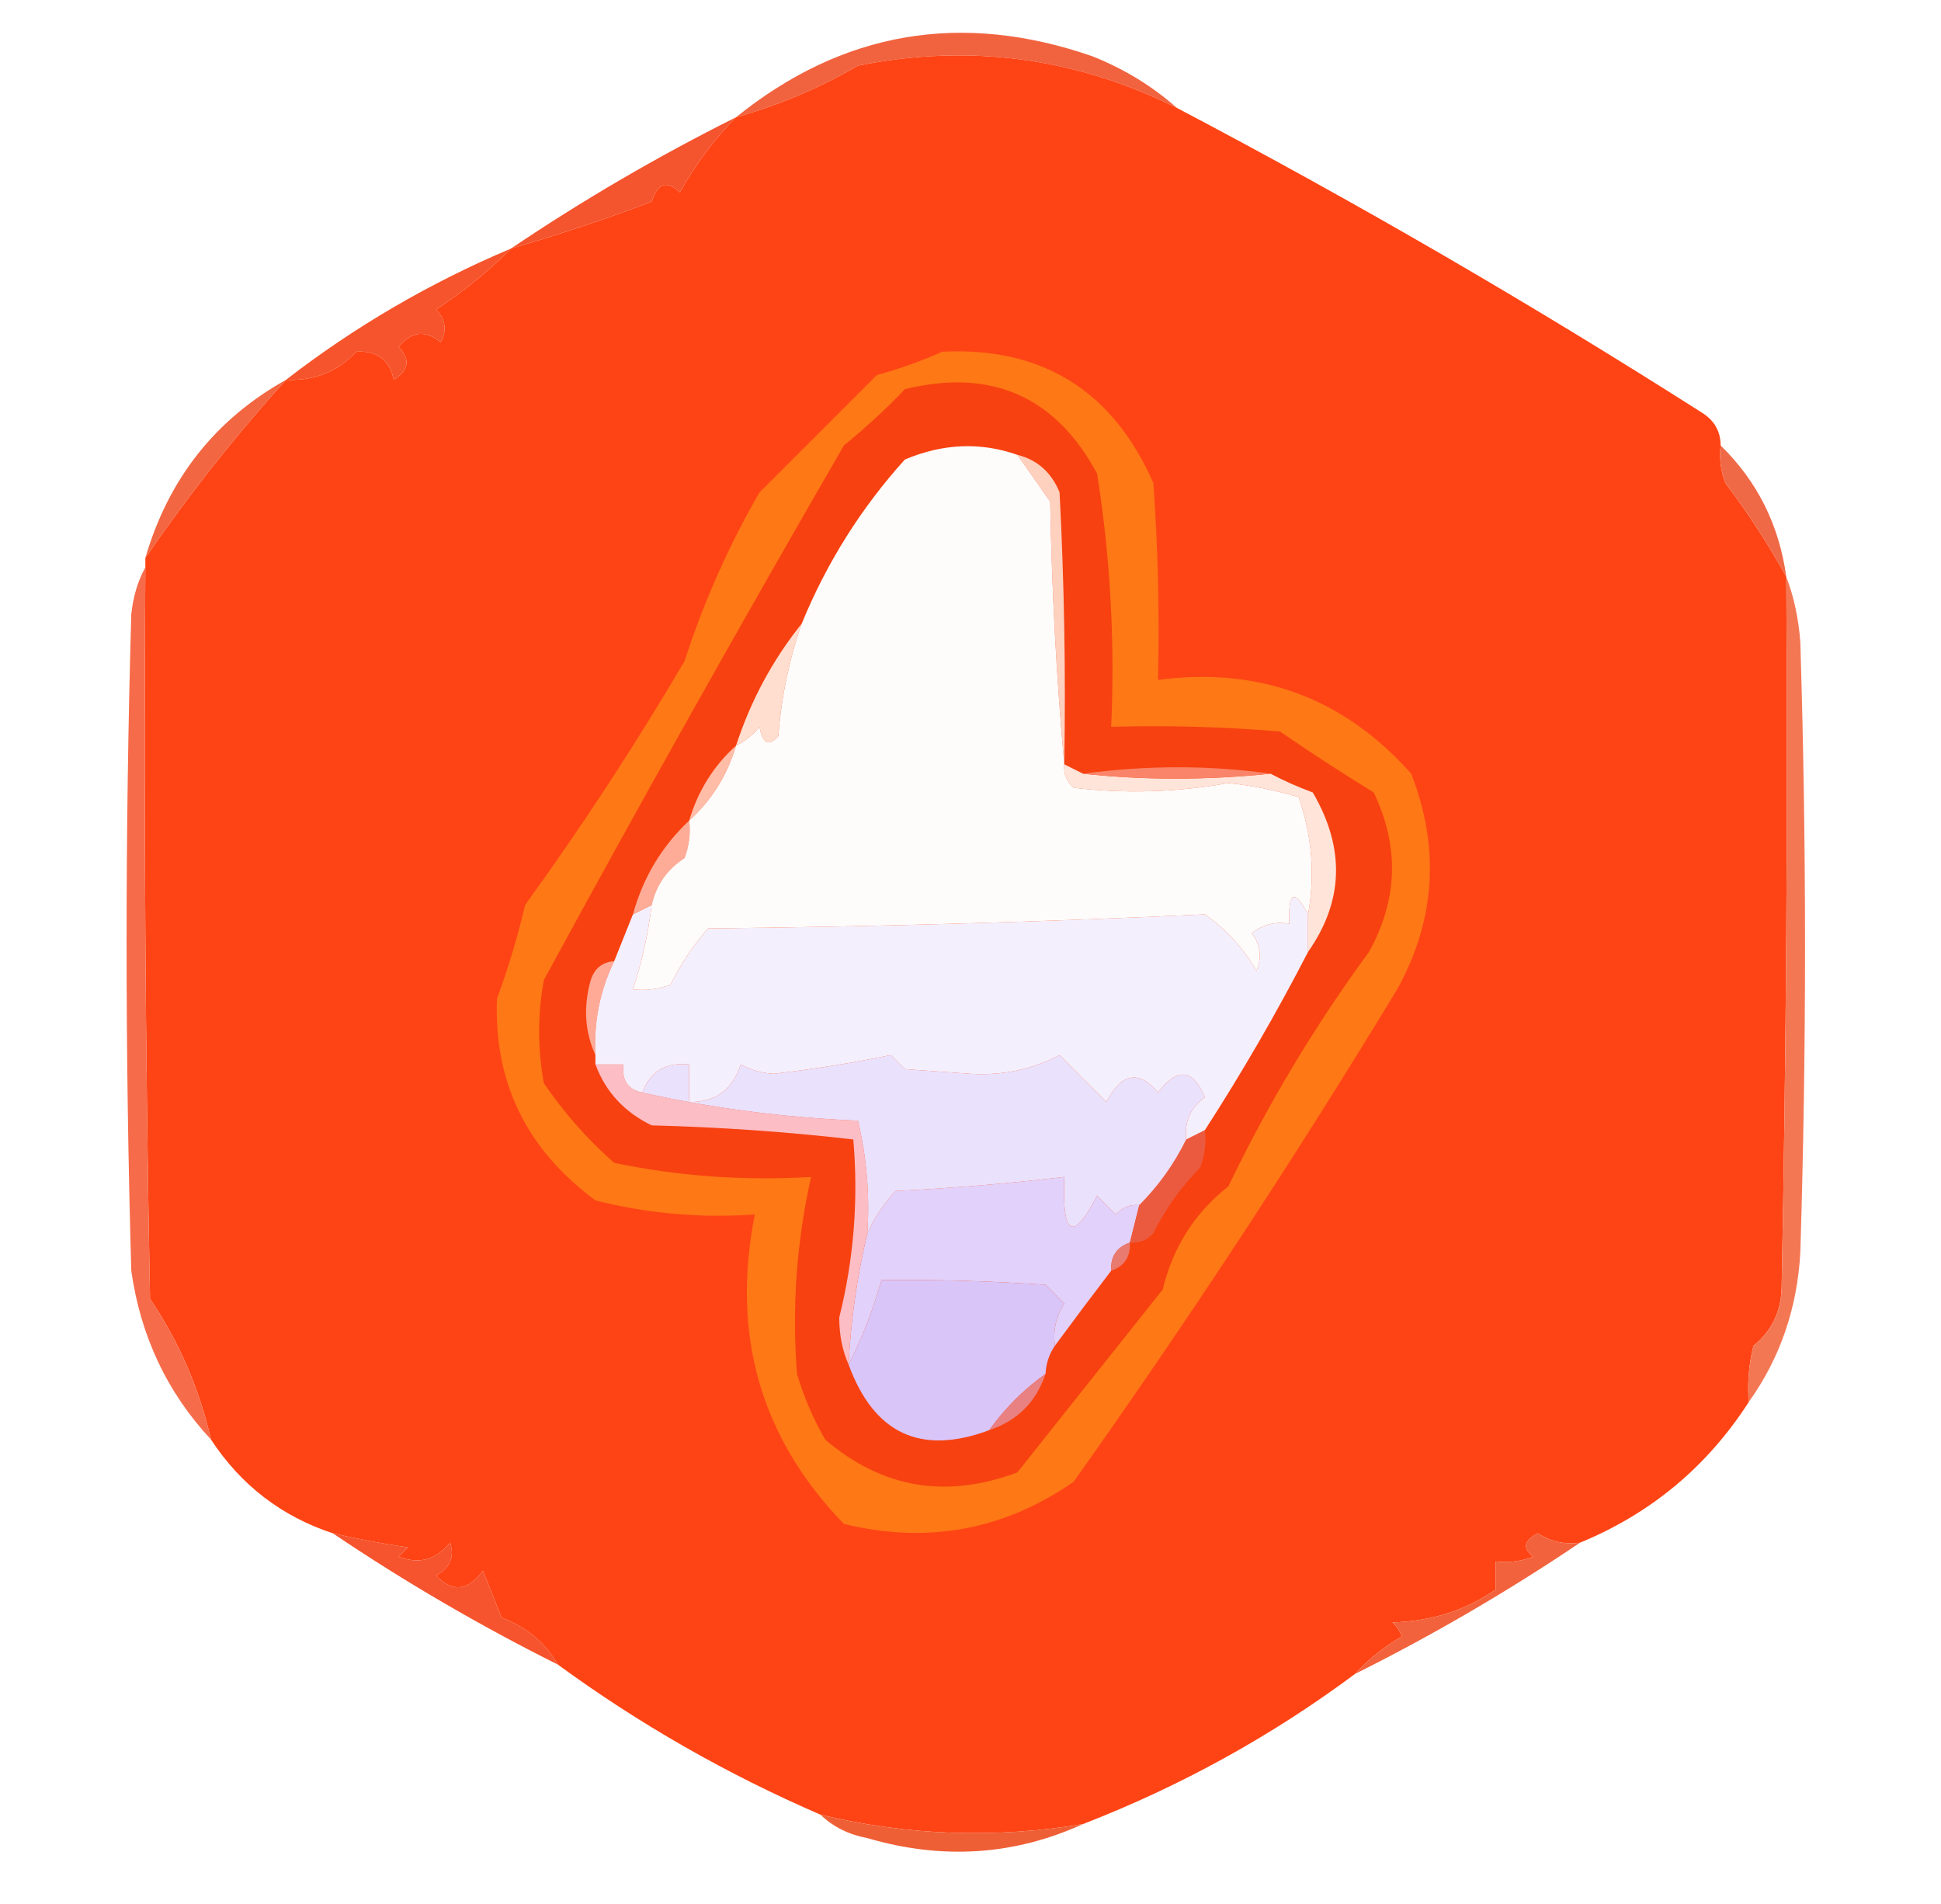
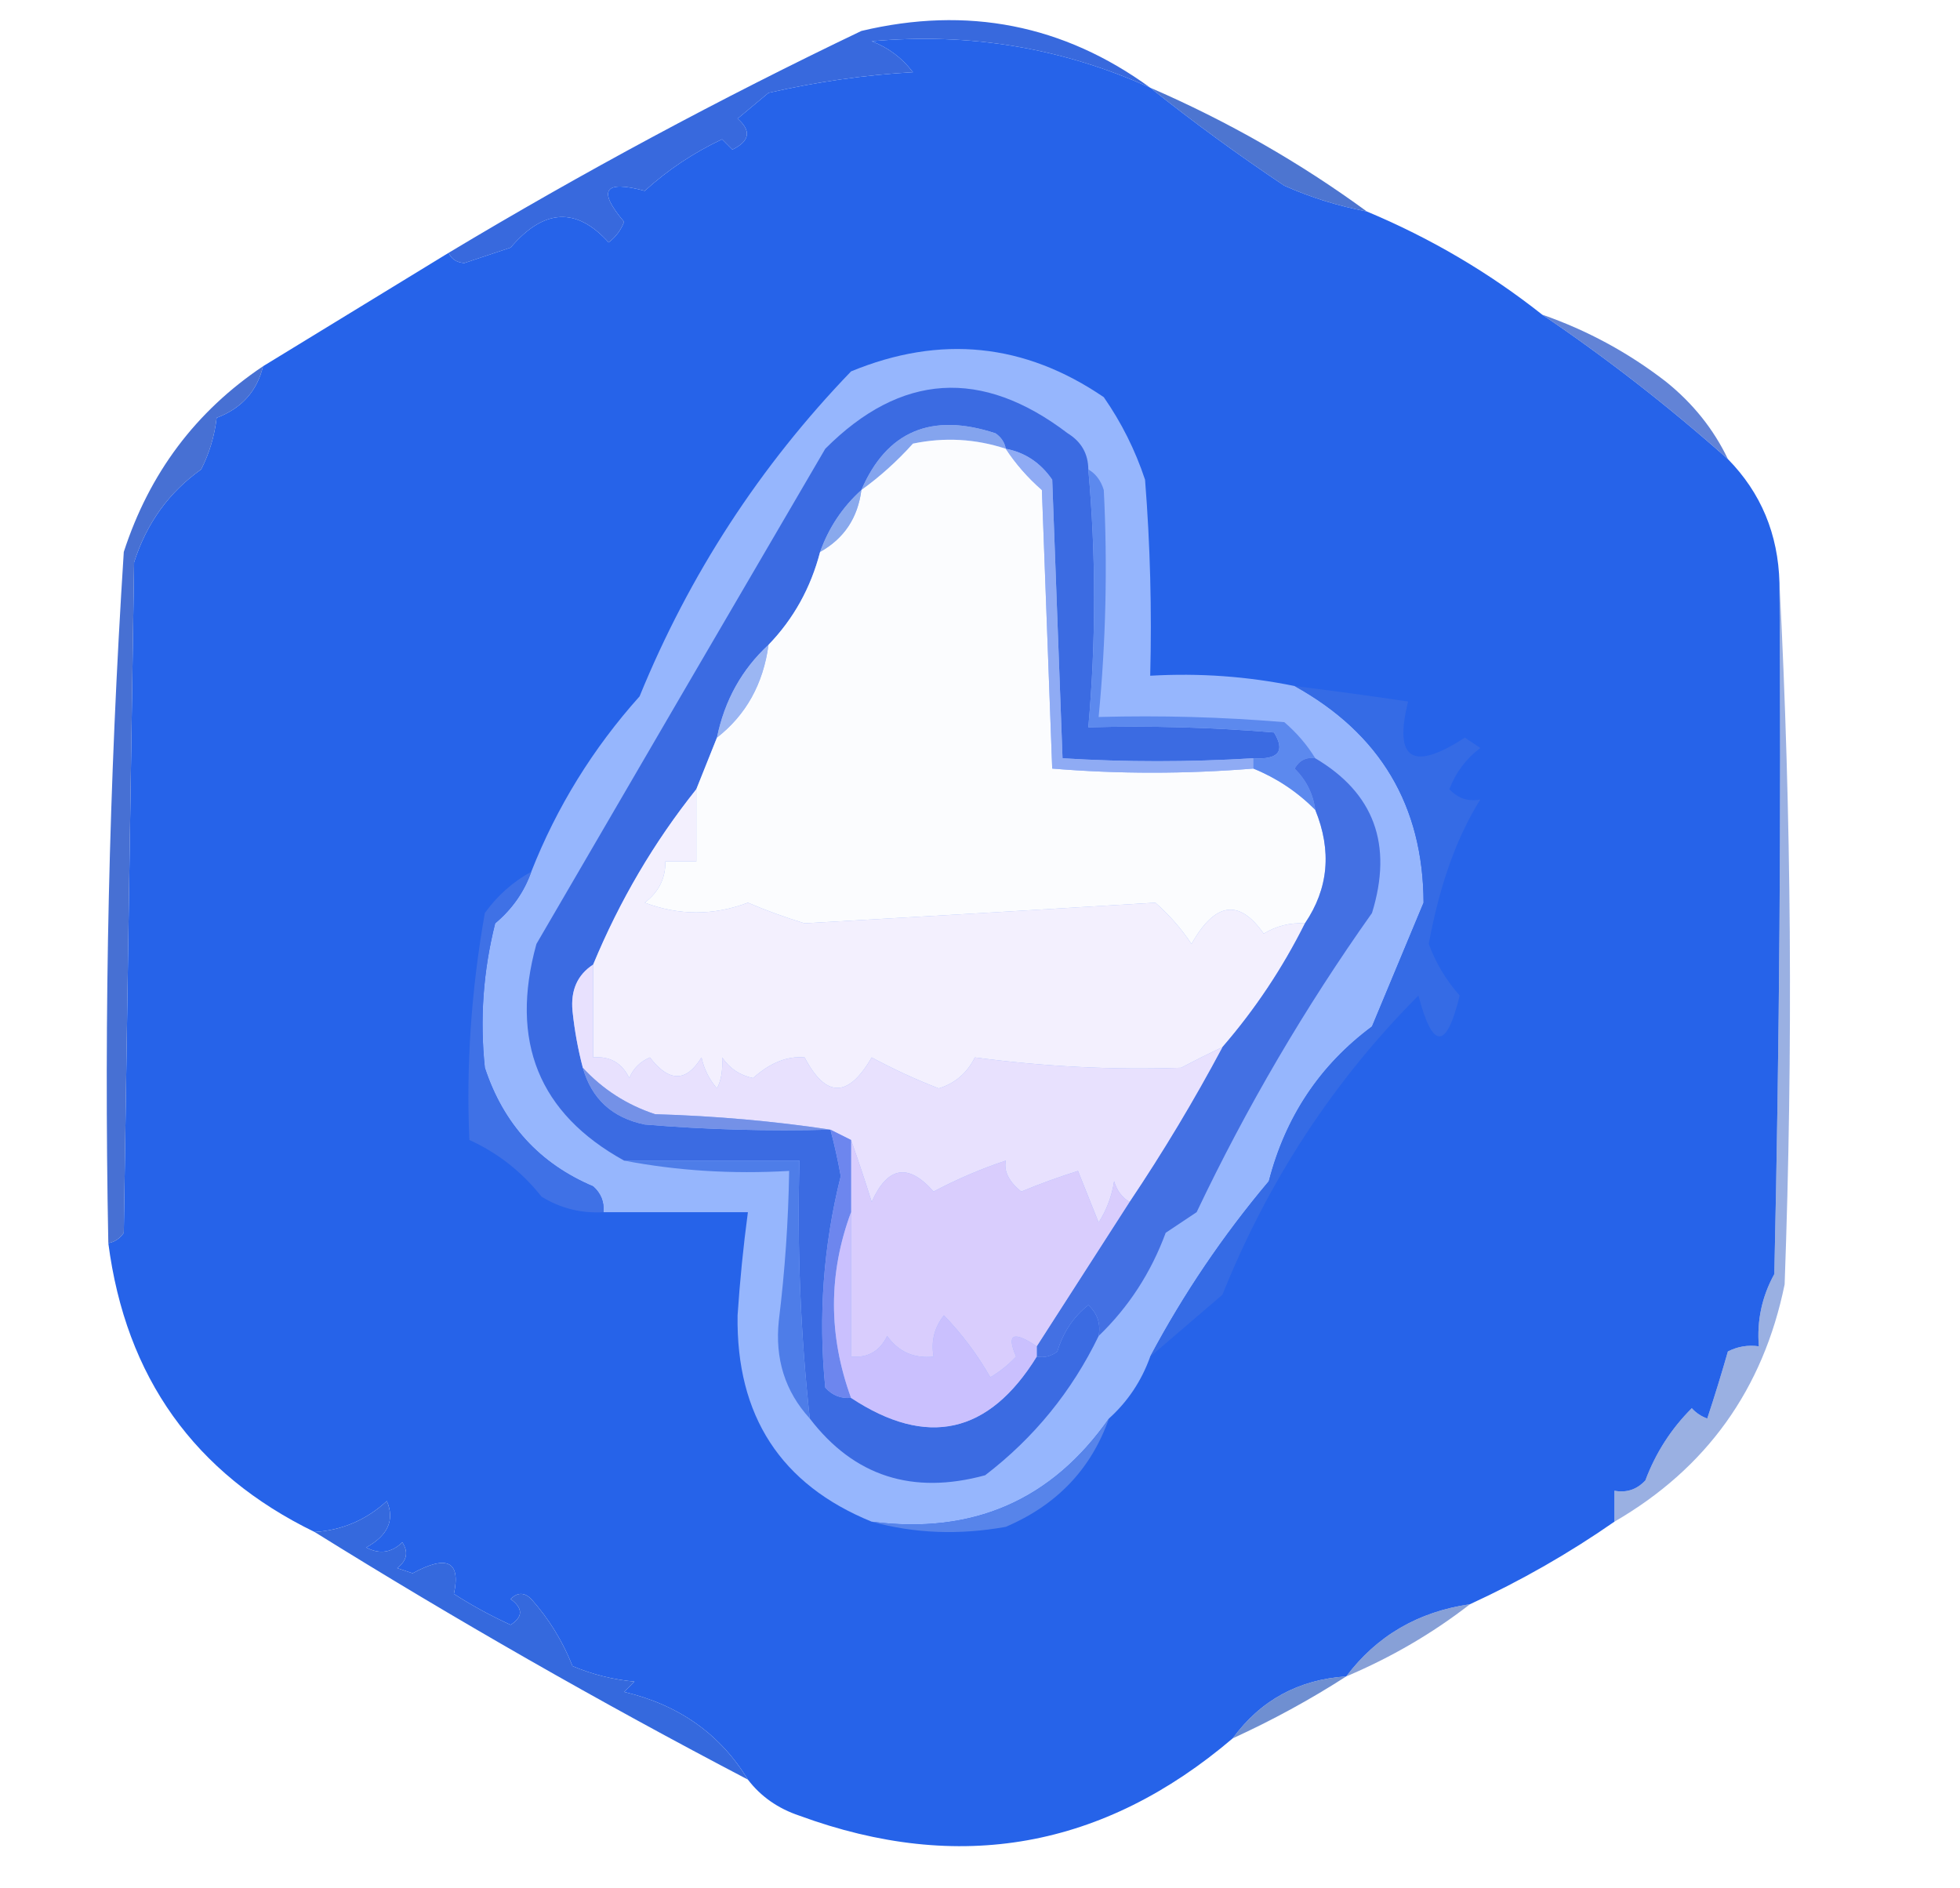
- <svg xmlns="http://www.w3.org/2000/svg" version="1.1" width="207px" height="203px" style="shape-rendering:geometricPrecision; text-rendering:geometricPrecision; image-rendering:optimizeQuality; fill-rule:evenodd; clip-rule:evenodd">
+ <svg xmlns="http://www.w3.org/2000/svg" version="1.1" width="190px" height="183px" style="shape-rendering:geometricPrecision; text-rendering:geometricPrecision; image-rendering:optimizeQuality; fill-rule:evenodd; clip-rule:evenodd">
  <g>
-     <path style="opacity:1" fill="#f1633f" d="M 125.5,11.5 C 114.677,6.127 103.344,4.627 91.5,7C 87.376,9.397 83.043,11.231 78.5,12.5C 89.875,3.329 102.542,1.162 116.5,6C 119.898,7.357 122.898,9.19 125.5,11.5 Z" />
+     <path style="opacity:1" fill="#3869dd" d="M 111.5,8.5 C 102.981,4.64 93.981,3.14 84.5,4C 86.116,4.615 87.45,5.615 88.5,7C 83.874,7.259 79.207,7.925 74.5,9C 73.5,9.833 72.5,10.667 71.5,11.5C 72.855,12.675 72.688,13.675 71,14.5C 70.667,14.167 70.333,13.833 70,13.5C 67.244,14.794 64.744,16.46 62.5,18.5C 58.562,17.433 57.896,18.433 60.5,21.5C 60.192,22.308 59.692,22.975 59,23.5C 55.883,20.052 52.716,20.219 49.5,24C 48,24.5 46.5,25 45,25.5C 44.235,25.43 43.735,25.097 43.5,24.5C 56.459,16.725 69.792,9.558 83.5,3C 93.77,0.554 103.103,2.388 111.5,8.5 Z" />
  </g>
  <g>
-     <path style="opacity:1" fill="#fe4415" d="M 125.5,11.5 C 144.603,21.552 163.27,32.386 181.5,44C 182.823,44.816 183.489,45.983 183.5,47.5C 183.343,48.873 183.51,50.207 184,51.5C 186.44,54.728 188.606,58.061 190.5,61.5C 190.667,86.835 190.5,112.169 190,137.5C 189.887,139.974 188.887,141.974 187,143.5C 186.505,145.473 186.338,147.473 186.5,149.5C 182.066,156.383 176.066,161.383 168.5,164.5C 166.856,164.714 165.356,164.38 164,163.5C 162.513,164.253 162.346,165.086 163.5,166C 162.207,166.49 160.873,166.657 159.5,166.5C 159.5,167.5 159.5,168.5 159.5,169.5C 156.285,171.718 152.618,172.885 148.5,173C 148.957,173.414 149.291,173.914 149.5,174.5C 147.581,175.612 145.914,176.946 144.5,178.5C 135.602,185.118 125.935,190.451 115.5,194.5C 106.087,196.065 96.753,195.732 87.5,193.5C 77.507,189.175 68.174,183.841 59.5,177.5C 58.175,175.187 56.175,173.521 53.5,172.5C 52.833,170.833 52.167,169.167 51.5,167.5C 49.907,169.66 48.24,169.827 46.5,168C 48.007,167.163 48.507,165.996 48,164.5C 46.534,166.325 44.701,166.825 42.5,166C 42.833,165.667 43.167,165.333 43.5,165C 40.793,164.605 38.127,164.105 35.5,163.5C 30.021,161.692 25.688,158.358 22.5,153.5C 21.264,148.071 19.098,143.071 16,138.5C 15.5,112.502 15.333,86.502 15.5,60.5C 15.5,60.167 15.5,59.833 15.5,59.5C 20.022,52.895 25.022,46.562 30.5,40.5C 33.507,40.635 36.007,39.635 38,37.5C 40.188,37.354 41.521,38.354 42,40.5C 43.617,39.464 43.784,38.297 42.5,37C 43.865,35.318 45.365,35.151 47,36.5C 47.684,35.216 47.517,34.05 46.5,33C 49.49,31.035 52.157,28.868 54.5,26.5C 59.544,25.041 64.544,23.374 69.5,21.5C 70.105,19.519 71.105,19.185 72.5,20.5C 74.196,17.489 76.196,14.823 78.5,12.5C 83.043,11.231 87.376,9.397 91.5,7C 103.344,4.627 114.677,6.127 125.5,11.5 Z" />
+     <path style="opacity:0.961" fill="#4670ce" d="M 111.5,8.5 C 118.996,11.745 125.996,15.745 132.5,20.5C 129.747,19.978 127.08,19.145 124.5,18C 120.006,14.999 115.673,11.832 111.5,8.5 Z" />
  </g>
  <g>
-     <path style="opacity:1" fill="#f4542e" d="M 78.5,12.5 C 76.196,14.823 74.196,17.489 72.5,20.5C 71.105,19.185 70.105,19.519 69.5,21.5C 64.544,23.374 59.544,25.041 54.5,26.5C 62.164,21.332 70.164,16.665 78.5,12.5 Z" />
+     <path style="opacity:1" fill="#2663e9" d="M 111.5,8.5 C 115.673,11.832 120.006,14.999 124.5,18C 127.08,19.145 129.747,19.978 132.5,20.5C 138.668,23.08 144.335,26.414 149.5,30.5C 155.719,34.699 161.719,39.366 167.5,44.5C 170.707,47.768 172.373,51.768 172.5,56.5C 172.667,78.836 172.5,101.169 172,123.5C 170.798,125.677 170.298,128.011 170.5,130.5C 169.448,130.351 168.448,130.517 167.5,131C 166.887,133.147 166.221,135.314 165.5,137.5C 164.914,137.291 164.414,136.957 164,136.5C 162.001,138.493 160.501,140.827 159.5,143.5C 158.675,144.386 157.675,144.719 156.5,144.5C 156.5,145.5 156.5,146.5 156.5,147.5C 152.091,150.567 147.424,153.233 142.5,155.5C 137.462,156.234 133.462,158.567 130.5,162.5C 125.872,162.807 122.205,164.807 119.5,168.5C 106.964,179.174 92.964,181.674 77.5,176C 75.416,175.303 73.749,174.136 72.5,172.5C 69.812,168.088 65.812,165.254 60.5,164C 60.833,163.667 61.167,163.333 61.5,163C 59.423,162.808 57.423,162.308 55.5,161.5C 54.543,159.082 53.209,156.916 51.5,155C 50.833,154.333 50.167,154.333 49.5,155C 50.711,155.893 50.711,156.726 49.5,157.5C 47.587,156.627 45.753,155.627 44,154.5C 44.682,151.347 43.349,150.68 40,152.5C 39.5,152.333 39,152.167 38.5,152C 39.451,151.282 39.617,150.449 39,149.5C 37.95,150.517 36.784,150.684 35.5,150C 37.616,148.829 38.282,147.329 37.5,145.5C 35.513,147.327 33.179,148.327 30.5,148.5C 18.857,142.838 12.19,133.504 10.5,120.5C 11.117,120.389 11.617,120.056 12,119.5C 12.333,97.833 12.667,76.167 13,54.5C 14.212,50.716 16.379,47.716 19.5,45.5C 20.298,43.922 20.798,42.256 21,40.5C 23.415,39.589 24.915,37.922 25.5,35.5C 31.464,31.848 37.464,28.181 43.5,24.5C 43.735,25.097 44.235,25.43 45,25.5C 46.5,25 48,24.5 49.5,24C 52.716,20.219 55.883,20.052 59,23.5C 59.692,22.975 60.192,22.308 60.5,21.5C 57.896,18.433 58.562,17.433 62.5,18.5C 64.744,16.46 67.244,14.794 70,13.5C 70.333,13.833 70.667,14.167 71,14.5C 72.688,13.675 72.855,12.675 71.5,11.5C 72.5,10.667 73.5,9.833 74.5,9C 79.207,7.925 83.874,7.259 88.5,7C 87.45,5.615 86.116,4.615 84.5,4C 93.981,3.14 102.981,4.64 111.5,8.5 Z" />
  </g>
  <g>
-     <path style="opacity:1" fill="#f6542c" d="M 54.5,26.5 C 52.157,28.868 49.49,31.035 46.5,33C 47.517,34.05 47.684,35.216 47,36.5C 45.365,35.151 43.865,35.318 42.5,37C 43.784,38.297 43.617,39.464 42,40.5C 41.521,38.354 40.188,37.354 38,37.5C 36.007,39.635 33.507,40.635 30.5,40.5C 37.836,34.827 45.836,30.161 54.5,26.5 Z" />
+     <path style="opacity:0.835" fill="#436bce" d="M 149.5,30.5 C 153.845,32.007 157.845,34.173 161.5,37C 164.118,39.106 166.118,41.606 167.5,44.5C 161.719,39.366 155.719,34.699 149.5,30.5 Z" />
  </g>
  <g>
-     <path style="opacity:1" fill="#f26641" d="M 30.5,40.5 C 25.022,46.562 20.022,52.895 15.5,59.5C 17.96,51.053 22.96,44.719 30.5,40.5 Z" />
+     <path style="opacity:1" fill="#96b6fd" d="M 125.5,66.5 C 133.795,71.097 137.962,78.097 138,87.5C 136.333,91.5 134.667,95.5 133,99.5C 127.946,103.254 124.612,108.254 123,114.5C 118.561,119.769 114.728,125.436 111.5,131.5C 110.66,133.853 109.326,135.853 107.5,137.5C 101.944,145.44 94.277,148.773 84.5,147.5C 75.69,143.909 71.356,137.242 71.5,127.5C 71.724,124.145 72.057,120.812 72.5,117.5C 67.833,117.5 63.167,117.5 58.5,117.5C 58.586,116.504 58.252,115.671 57.5,115C 52.296,112.793 48.796,108.96 47,103.5C 46.504,98.792 46.838,94.125 48,89.5C 49.649,88.115 50.816,86.449 51.5,84.5C 53.975,78.219 57.475,72.553 62,67.5C 66.831,55.675 73.664,45.175 82.5,36C 91.157,32.429 99.323,33.262 107,38.5C 108.711,40.956 110.044,43.623 111,46.5C 111.5,52.825 111.666,59.158 111.5,65.5C 116.263,65.226 120.93,65.559 125.5,66.5 Z" />
  </g>
  <g>
-     <path style="opacity:1" fill="#f06947" d="M 183.5,47.5 C 187.409,51.317 189.742,55.984 190.5,61.5C 188.606,58.061 186.44,54.728 184,51.5C 183.51,50.207 183.343,48.873 183.5,47.5 Z" />
+     <path style="opacity:1" fill="#3b6be2" d="M 105.5,45.5 C 106.247,53.803 106.247,62.137 105.5,70.5C 111.509,70.334 117.509,70.501 123.5,71C 124.609,72.813 123.942,73.646 121.5,73.5C 115.238,73.877 109.071,73.877 103,73.5C 102.667,64.5 102.333,55.5 102,46.5C 100.871,44.859 99.371,43.859 97.5,43.5C 97.389,42.883 97.056,42.383 96.5,42C 90.291,39.959 85.958,41.793 83.5,47.5C 81.674,49.148 80.34,51.148 79.5,53.5C 78.59,56.992 76.924,59.992 74.5,62.5C 71.91,64.888 70.243,67.888 69.5,71.5C 68.833,73.167 68.167,74.833 67.5,76.5C 63.41,81.621 60.076,87.287 57.5,93.5C 55.974,94.492 55.307,95.992 55.5,98C 55.696,99.878 56.029,101.712 56.5,103.5C 57.353,106.518 59.353,108.351 62.5,109C 68.491,109.499 74.491,109.666 80.5,109.5C 80.894,110.967 81.227,112.467 81.5,114C 79.812,120.756 79.312,127.589 80,134.5C 80.671,135.252 81.504,135.586 82.5,135.5C 89.855,140.353 95.855,139.02 100.5,131.5C 101.239,131.631 101.906,131.464 102.5,131C 103.05,129.155 104.05,127.655 105.5,126.5C 106.386,127.325 106.719,128.325 106.5,129.5C 103.898,134.874 100.231,139.374 95.5,143C 88.445,144.924 82.779,143.09 78.5,137.5C 77.593,129.208 77.26,120.875 77.5,112.5C 71.833,112.5 66.167,112.5 60.5,112.5C 52.228,107.929 49.394,100.929 52,91.5C 61.392,75.36 70.726,59.36 80,43.5C 87.328,36.152 95.161,35.652 103.5,42C 104.823,42.816 105.489,43.983 105.5,45.5 Z" />
  </g>
  <g>
-     <path style="opacity:1" fill="#f66b4a" d="M 15.5,60.5 C 15.333,86.502 15.5,112.502 16,138.5C 19.098,143.071 21.264,148.071 22.5,153.5C 17.824,148.476 14.99,142.476 14,135.5C 13.333,112.167 13.333,88.833 14,65.5C 14.198,63.618 14.698,61.952 15.5,60.5 Z" />
+     <path style="opacity:1" fill="#84a4ee" d="M 97.5,43.5 C 94.555,42.532 91.555,42.366 88.5,43C 86.963,44.707 85.296,46.207 83.5,47.5C 85.958,41.793 90.291,39.959 96.5,42C 97.056,42.383 97.389,42.883 97.5,43.5 Z" />
  </g>
  <g>
-     <path style="opacity:1" fill="#f47754" d="M 190.5,61.5 C 191.314,63.631 191.814,65.964 192,68.5C 192.667,90.167 192.667,111.833 192,133.5C 191.684,139.466 189.851,144.799 186.5,149.5C 186.338,147.473 186.505,145.473 187,143.5C 188.887,141.974 189.887,139.974 190,137.5C 190.5,112.169 190.667,86.835 190.5,61.5 Z" />
+     <path style="opacity:1" fill="#fbfcfe" d="M 97.5,43.5 C 98.458,44.962 99.624,46.295 101,47.5C 101.333,56.5 101.667,65.5 102,74.5C 108.415,75.031 114.915,75.031 121.5,74.5C 123.754,75.415 125.754,76.748 127.5,78.5C 129.119,82.468 128.785,86.134 126.5,89.5C 125.07,89.421 123.736,89.754 122.5,90.5C 120.127,87.101 117.794,87.434 115.5,91.5C 114.52,90.019 113.353,88.685 112,87.5C 100.709,88.187 89.376,88.854 78,89.5C 76.128,88.932 74.295,88.265 72.5,87.5C 69.177,88.757 65.844,88.757 62.5,87.5C 63.853,86.476 64.52,85.143 64.5,83.5C 65.5,83.5 66.5,83.5 67.5,83.5C 67.5,81.167 67.5,78.833 67.5,76.5C 68.167,74.833 68.833,73.167 69.5,71.5C 72.319,69.299 73.985,66.299 74.5,62.5C 76.924,59.992 78.59,56.992 79.5,53.5C 81.822,52.198 83.155,50.198 83.5,47.5C 85.296,46.207 86.963,44.707 88.5,43C 91.555,42.366 94.555,42.532 97.5,43.5 Z" />
  </g>
  <g>
-     <path style="opacity:1" fill="#fe7816" d="M 100.5,37.5 C 111.167,36.989 118.667,41.656 123,51.5C 123.5,58.492 123.666,65.492 123.5,72.5C 134.311,71.077 143.311,74.41 150.5,82.5C 153.588,90.44 153.088,98.106 149,105.5C 138.122,123.428 126.622,140.928 114.5,158C 107.063,163.161 98.897,164.661 90,162.5C 81.121,153.334 77.955,142.334 80.5,129.5C 74.71,129.904 69.044,129.404 63.5,128C 56.15,122.569 52.65,115.403 53,106.5C 54.202,103.226 55.202,99.893 56,96.5C 62.096,88.079 67.762,79.413 73,70.5C 75.076,64.122 77.743,58.122 81,52.5C 85.14,48.36 89.306,44.194 93.5,40C 96.004,39.302 98.337,38.469 100.5,37.5 Z" />
+     <path style="opacity:1" fill="#89a9ed" d="M 83.5,47.5 C 83.155,50.198 81.822,52.198 79.5,53.5C 80.34,51.148 81.674,49.148 83.5,47.5 Z" />
  </g>
  <g>
-     <path style="opacity:1" fill="#f74110" d="M 96.5,41.5 C 105.721,39.251 112.554,42.251 117,50.5C 118.414,59.418 118.914,68.418 118.5,77.5C 124.509,77.334 130.509,77.501 136.5,78C 139.785,80.259 143.118,82.426 146.5,84.5C 149.259,90.247 149.092,95.913 146,101.5C 140.242,109.345 135.242,117.679 131,126.5C 127.417,129.324 125.084,132.99 124,137.5C 118.833,144 113.667,150.5 108.5,157C 100.899,159.859 94.066,158.692 88,153.5C 86.725,151.283 85.725,148.949 85,146.5C 84.446,139.427 84.946,132.427 86.5,125.5C 79.385,125.925 72.385,125.425 65.5,124C 62.628,121.463 60.128,118.63 58,115.5C 57.333,111.833 57.333,108.167 58,104.5C 68.367,85.443 79.034,66.443 90,47.5C 92.335,45.6 94.502,43.6 96.5,41.5 Z" />
+     <path style="opacity:1" fill="#8fabf4" d="M 97.5,43.5 C 99.371,43.859 100.871,44.859 102,46.5C 102.333,55.5 102.667,64.5 103,73.5C 109.071,73.877 115.238,73.877 121.5,73.5C 121.5,73.833 121.5,74.167 121.5,74.5C 114.915,75.031 108.415,75.031 102,74.5C 101.667,65.5 101.333,56.5 101,47.5C 99.624,46.295 98.458,44.962 97.5,43.5 Z" />
  </g>
  <g>
-     <path style="opacity:1" fill="#e2d1fa" d="M 121.5,128.5 C 121.167,129.833 120.833,131.167 120.5,132.5C 119.094,132.973 118.427,133.973 118.5,135.5C 116.497,138.118 114.497,140.785 112.5,143.5C 112.286,141.856 112.62,140.356 113.5,139C 112.833,138.333 112.167,137.667 111.5,137C 105.464,136.594 99.631,136.427 94,136.5C 93.1,139.718 91.933,142.718 90.5,145.5C 90.735,140.759 91.402,136.092 92.5,131.5C 93.219,129.909 94.219,128.409 95.5,127C 101.533,126.698 107.533,126.198 113.5,125.5C 113.257,131.837 114.424,132.504 117,127.5C 117.667,128.167 118.333,128.833 119,129.5C 119.671,128.748 120.504,128.414 121.5,128.5 Z" />
+     <path style="opacity:1" fill="#9bb6f3" d="M 74.5,62.5 C 73.985,66.299 72.319,69.299 69.5,71.5C 70.243,67.888 71.91,64.888 74.5,62.5 Z" />
  </g>
  <g>
-     <path style="opacity:1" fill="#eb5a3f" d="M 128.5,120.5 C 128.657,121.873 128.49,123.207 128,124.5C 125.977,126.54 124.31,128.873 123,131.5C 122.329,132.252 121.496,132.586 120.5,132.5C 120.833,131.167 121.167,129.833 121.5,128.5C 123.547,126.45 125.214,124.117 126.5,121.5C 127.167,121.167 127.833,120.833 128.5,120.5 Z" />
+     <path style="opacity:1" fill="#5c89ee" d="M 105.5,45.5 C 106.222,45.917 106.722,46.584 107,47.5C 107.372,54.84 107.205,62.173 106.5,69.5C 112.509,69.334 118.509,69.501 124.5,70C 125.71,71.039 126.71,72.206 127.5,73.5C 126.624,73.369 125.957,73.703 125.5,74.5C 126.63,75.622 127.297,76.956 127.5,78.5C 125.754,76.748 123.754,75.415 121.5,74.5C 121.5,74.167 121.5,73.833 121.5,73.5C 123.942,73.646 124.609,72.813 123.5,71C 117.509,70.501 111.509,70.334 105.5,70.5C 106.247,62.137 106.247,53.803 105.5,45.5 Z" />
  </g>
  <g>
-     <path style="opacity:1" fill="#fcbdc5" d="M 63.5,113.5 C 64.5,113.5 65.5,113.5 66.5,113.5C 66.285,115.179 66.952,116.179 68.5,116.5C 75.789,118.147 83.456,119.147 91.5,119.5C 92.433,123.429 92.766,127.429 92.5,131.5C 91.402,136.092 90.735,140.759 90.5,145.5C 89.84,144.036 89.507,142.369 89.5,140.5C 91.059,134.243 91.559,127.909 91,121.5C 83.913,120.685 76.747,120.185 69.5,120C 66.591,118.594 64.591,116.428 63.5,113.5 Z" />
+     <path style="opacity:0.939" fill="#3c67d0" d="M 25.5,35.5 C 24.915,37.922 23.415,39.589 21,40.5C 20.798,42.256 20.298,43.922 19.5,45.5C 16.379,47.716 14.212,50.716 13,54.5C 12.667,76.167 12.333,97.833 12,119.5C 11.617,120.056 11.117,120.389 10.5,120.5C 10.066,98.127 10.566,75.794 12,53.5C 14.476,45.874 18.976,39.874 25.5,35.5 Z" />
  </g>
  <g>
-     <path style="opacity:1" fill="#eae1fd" d="M 126.5,121.5 C 125.214,124.117 123.547,126.45 121.5,128.5C 120.504,128.414 119.671,128.748 119,129.5C 118.333,128.833 117.667,128.167 117,127.5C 114.424,132.504 113.257,131.837 113.5,125.5C 107.533,126.198 101.533,126.698 95.5,127C 94.219,128.409 93.219,129.909 92.5,131.5C 92.766,127.429 92.433,123.429 91.5,119.5C 83.456,119.147 75.789,118.147 68.5,116.5C 69.344,114.241 71.011,113.241 73.5,113.5C 73.5,114.833 73.5,116.167 73.5,117.5C 76.292,117.548 78.125,116.215 79,113.5C 80.062,114.097 81.228,114.43 82.5,114.5C 86.742,114.012 90.908,113.346 95,112.5C 95.5,113 96,113.5 96.5,114C 98.833,114.167 101.167,114.333 103.5,114.5C 106.906,114.704 110.072,114.038 113,112.5C 114.624,114.158 116.291,115.825 118,117.5C 119.614,114.398 121.447,114.064 123.5,116.5C 125.551,113.785 127.217,113.952 128.5,117C 126.963,118.11 126.297,119.61 126.5,121.5 Z" />
+     <path style="opacity:0.485" fill="#2f5cc4" d="M 172.5,56.5 C 173.663,78.996 173.83,101.663 173,124.5C 170.923,134.665 165.423,142.331 156.5,147.5C 156.5,146.5 156.5,145.5 156.5,144.5C 157.675,144.719 158.675,144.386 159.5,143.5C 160.501,140.827 162.001,138.493 164,136.5C 164.414,136.957 164.914,137.291 165.5,137.5C 166.221,135.314 166.887,133.147 167.5,131C 168.448,130.517 169.448,130.351 170.5,130.5C 170.298,128.011 170.798,125.677 172,123.5C 172.5,101.169 172.667,78.836 172.5,56.5 Z" />
  </g>
  <g>
-     <path style="opacity:1" fill="#ffaa97" d="M 65.5,102.5 C 63.977,105.635 63.31,108.968 63.5,112.5C 62.366,110.034 62.199,107.367 63,104.5C 63.417,103.244 64.25,102.577 65.5,102.5 Z" />
+     <path style="opacity:1" fill="#f3f0fe" d="M 67.5,76.5 C 67.5,78.833 67.5,81.167 67.5,83.5C 66.5,83.5 65.5,83.5 64.5,83.5C 64.52,85.143 63.853,86.476 62.5,87.5C 65.844,88.757 69.177,88.757 72.5,87.5C 74.295,88.265 76.128,88.932 78,89.5C 89.376,88.854 100.709,88.187 112,87.5C 113.353,88.685 114.52,90.019 115.5,91.5C 117.794,87.434 120.127,87.101 122.5,90.5C 123.736,89.754 125.07,89.421 126.5,89.5C 124.327,93.852 121.66,97.852 118.5,101.5C 117.2,102.108 115.867,102.775 114.5,103.5C 107.937,103.729 101.271,103.395 94.5,102.5C 93.751,104.012 92.584,105.012 91,105.5C 88.773,104.637 86.607,103.637 84.5,102.5C 82.227,106.438 80.061,106.438 78,102.5C 76.33,102.344 74.663,103.01 73,104.5C 71.739,104.241 70.739,103.574 70,102.5C 70.077,103.738 69.911,104.738 69.5,105.5C 68.749,104.624 68.249,103.624 68,102.5C 66.526,104.915 64.86,104.915 63,102.5C 62.055,102.905 61.388,103.572 61,104.5C 60.29,103.027 59.124,102.36 57.5,102.5C 57.5,99.5 57.5,96.5 57.5,93.5C 60.076,87.287 63.41,81.621 67.5,76.5 Z" />
  </g>
  <g>
-     <path style="opacity:1" fill="#f4effd" d="M 139.5,97.5 C 139.5,98.833 139.5,100.167 139.5,101.5C 136.141,108.012 132.474,114.346 128.5,120.5C 127.833,120.833 127.167,121.167 126.5,121.5C 126.297,119.61 126.963,118.11 128.5,117C 127.217,113.952 125.551,113.785 123.5,116.5C 121.447,114.064 119.614,114.398 118,117.5C 116.291,115.825 114.624,114.158 113,112.5C 110.072,114.038 106.906,114.704 103.5,114.5C 101.167,114.333 98.833,114.167 96.5,114C 96,113.5 95.5,113 95,112.5C 90.908,113.346 86.742,114.012 82.5,114.5C 81.228,114.43 80.062,114.097 79,113.5C 78.125,116.215 76.292,117.548 73.5,117.5C 73.5,116.167 73.5,114.833 73.5,113.5C 71.011,113.241 69.344,114.241 68.5,116.5C 66.952,116.179 66.285,115.179 66.5,113.5C 65.5,113.5 64.5,113.5 63.5,113.5C 63.5,113.167 63.5,112.833 63.5,112.5C 63.31,108.968 63.977,105.635 65.5,102.5C 66.167,100.833 66.833,99.167 67.5,97.5C 68.167,97.167 68.833,96.833 69.5,96.5C 69.127,99.574 68.461,102.574 67.5,105.5C 68.873,105.657 70.207,105.49 71.5,105C 72.585,102.828 73.919,100.828 75.5,99C 93.21,98.82 110.877,98.32 128.5,97.5C 130.758,99.083 132.592,101.083 134,103.5C 134.595,102.101 134.428,100.768 133.5,99.5C 134.689,98.571 136.022,98.238 137.5,98.5C 137.367,95.075 138.033,94.742 139.5,97.5 Z" />
+     <path style="opacity:1" fill="#4370e3" d="M 127.5,73.5 C 133.208,76.873 135.042,81.873 133,88.5C 126.498,97.671 120.832,107.337 116,117.5C 115,118.167 114,118.833 113,119.5C 111.57,123.372 109.404,126.705 106.5,129.5C 106.719,128.325 106.386,127.325 105.5,126.5C 104.05,127.655 103.05,129.155 102.5,131C 101.906,131.464 101.239,131.631 100.5,131.5C 100.5,131.167 100.5,130.833 100.5,130.5C 103.5,125.833 106.5,121.167 109.5,116.5C 112.763,111.638 115.763,106.638 118.5,101.5C 121.66,97.852 124.327,93.852 126.5,89.5C 128.785,86.134 129.119,82.468 127.5,78.5C 127.297,76.956 126.63,75.622 125.5,74.5C 125.957,73.703 126.624,73.369 127.5,73.5 Z" />
  </g>
  <g>
-     <path style="opacity:1" fill="#ffe4da" d="M 113.5,81.5 C 114.167,81.833 114.833,82.167 115.5,82.5C 121.992,83.202 128.659,83.202 135.5,82.5C 136.878,83.234 138.378,83.901 140,84.5C 143.469,90.426 143.302,96.092 139.5,101.5C 139.5,100.167 139.5,98.833 139.5,97.5C 140.264,93.316 139.931,89.15 138.5,85C 136.047,84.262 133.547,83.762 131,83.5C 125.521,84.486 120.021,84.652 114.5,84C 113.748,83.329 113.414,82.496 113.5,81.5 Z" />
+     <path style="opacity:1" fill="#356be5" d="M 125.5,66.5 C 129.163,66.952 132.83,67.452 136.5,68C 135.096,73.635 136.93,74.801 142,71.5C 142.5,71.833 143,72.167 143.5,72.5C 142.115,73.55 141.115,74.884 140.5,76.5C 141.325,77.386 142.325,77.719 143.5,77.5C 141.217,81.127 139.55,85.793 138.5,91.5C 139.186,93.347 140.186,95.014 141.5,96.5C 140.218,101.776 138.885,101.776 137.5,96.5C 129.28,104.76 122.947,114.427 118.5,125.5C 116.147,127.523 113.814,129.523 111.5,131.5C 114.728,125.436 118.561,119.769 123,114.5C 124.612,108.254 127.946,103.254 133,99.5C 134.667,95.5 136.333,91.5 138,87.5C 137.962,78.097 133.795,71.097 125.5,66.5 Z" />
  </g>
  <g>
-     <path style="opacity:1" fill="#feac97" d="M 73.5,87.5 C 73.657,88.873 73.49,90.207 73,91.5C 71.148,92.695 69.981,94.362 69.5,96.5C 68.833,96.833 68.167,97.167 67.5,97.5C 68.579,93.575 70.579,90.242 73.5,87.5 Z" />
+     <path style="opacity:1" fill="#e8e1fe" d="M 57.5,93.5 C 57.5,96.5 57.5,99.5 57.5,102.5C 59.124,102.36 60.29,103.027 61,104.5C 61.388,103.572 62.055,102.905 63,102.5C 64.86,104.915 66.526,104.915 68,102.5C 68.249,103.624 68.749,104.624 69.5,105.5C 69.911,104.738 70.077,103.738 70,102.5C 70.739,103.574 71.739,104.241 73,104.5C 74.663,103.01 76.33,102.344 78,102.5C 80.061,106.438 82.227,106.438 84.5,102.5C 86.607,103.637 88.773,104.637 91,105.5C 92.584,105.012 93.751,104.012 94.5,102.5C 101.271,103.395 107.937,103.729 114.5,103.5C 115.867,102.775 117.2,102.108 118.5,101.5C 115.763,106.638 112.763,111.638 109.5,116.5C 108.778,116.082 108.278,115.416 108,114.5C 107.781,115.938 107.281,117.271 106.5,118.5C 105.833,116.833 105.167,115.167 104.5,113.5C 102.618,114.093 100.785,114.76 99,115.5C 97.796,114.529 97.296,113.529 97.5,112.5C 95.085,113.305 92.751,114.305 90.5,115.5C 88.048,112.716 86.048,113.049 84.5,116.5C 83.831,114.369 83.165,112.369 82.5,110.5C 81.833,110.167 81.167,109.833 80.5,109.5C 75.015,108.673 69.348,108.173 63.5,108C 60.767,107.096 58.433,105.596 56.5,103.5C 56.029,101.712 55.696,99.878 55.5,98C 55.307,95.992 55.974,94.492 57.5,93.5 Z" />
  </g>
  <g>
-     <path style="opacity:1" fill="#ffbca7" d="M 78.5,79.5 C 77.564,82.671 75.897,85.338 73.5,87.5C 74.436,84.329 76.103,81.662 78.5,79.5 Z" />
+     <path style="opacity:1" fill="#7491e7" d="M 56.5,103.5 C 58.433,105.596 60.767,107.096 63.5,108C 69.348,108.173 75.015,108.673 80.5,109.5C 74.491,109.666 68.491,109.499 62.5,109C 59.353,108.351 57.353,106.518 56.5,103.5 Z" />
  </g>
  <g>
-     <path style="opacity:1" fill="#f98469" d="M 135.5,82.5 C 128.659,83.202 121.992,83.202 115.5,82.5C 122.332,81.584 128.999,81.584 135.5,82.5 Z" />
+     <path style="opacity:1" fill="#3f71e6" d="M 51.5,84.5 C 50.816,86.449 49.649,88.115 48,89.5C 46.838,94.125 46.504,98.792 47,103.5C 48.796,108.96 52.296,112.793 57.5,115C 58.252,115.671 58.586,116.504 58.5,117.5C 56.345,117.628 54.345,117.128 52.5,116C 50.591,113.587 48.257,111.753 45.5,110.5C 45.181,103.293 45.681,95.959 47,88.5C 48.209,86.817 49.709,85.483 51.5,84.5 Z" />
  </g>
  <g>
-     <path style="opacity:1" fill="#ffdecf" d="M 85.5,66.5 C 84.165,70.305 83.332,74.305 83,78.5C 81.984,79.634 81.317,79.301 81,77.5C 80.292,78.38 79.458,79.047 78.5,79.5C 80.059,74.712 82.393,70.379 85.5,66.5 Z" />
+     <path style="opacity:1" fill="#d9cdfd" d="M 82.5,110.5 C 83.165,112.369 83.831,114.369 84.5,116.5C 86.048,113.049 88.048,112.716 90.5,115.5C 92.751,114.305 95.085,113.305 97.5,112.5C 97.296,113.529 97.796,114.529 99,115.5C 100.785,114.76 102.618,114.093 104.5,113.5C 105.167,115.167 105.833,116.833 106.5,118.5C 107.281,117.271 107.781,115.938 108,114.5C 108.278,115.416 108.778,116.082 109.5,116.5C 106.5,121.167 103.5,125.833 100.5,130.5C 98.21,128.967 97.544,129.3 98.5,131.5C 97.758,132.287 96.925,132.953 96,133.5C 94.732,131.283 93.232,129.283 91.5,127.5C 90.571,128.689 90.238,130.022 90.5,131.5C 88.61,131.703 87.11,131.037 86,129.5C 85.29,130.973 84.124,131.64 82.5,131.5C 82.5,126.833 82.5,122.167 82.5,117.5C 82.5,115.167 82.5,112.833 82.5,110.5 Z" />
  </g>
  <g>
-     <path style="opacity:1" fill="#fed0be" d="M 108.5,48.5 C 110.624,49.031 112.124,50.364 113,52.5C 113.5,62.161 113.666,71.828 113.5,81.5C 112.67,72.342 112.17,63.009 112,53.5C 110.824,51.804 109.657,50.138 108.5,48.5 Z" />
+     <path style="opacity:1" fill="#4e7de8" d="M 60.5,112.5 C 66.167,112.5 71.833,112.5 77.5,112.5C 77.26,120.875 77.593,129.208 78.5,137.5C 76.105,134.88 75.105,131.713 75.5,128C 76.091,123.181 76.424,118.348 76.5,113.5C 70.974,113.821 65.641,113.488 60.5,112.5 Z" />
  </g>
  <g>
-     <path style="opacity:1" fill="#fdfcfb" d="M 108.5,48.5 C 109.657,50.138 110.824,51.804 112,53.5C 112.17,63.009 112.67,72.342 113.5,81.5C 113.414,82.496 113.748,83.329 114.5,84C 120.021,84.652 125.521,84.486 131,83.5C 133.547,83.762 136.047,84.262 138.5,85C 139.931,89.15 140.264,93.316 139.5,97.5C 138.033,94.742 137.367,95.075 137.5,98.5C 136.022,98.238 134.689,98.571 133.5,99.5C 134.428,100.768 134.595,102.101 134,103.5C 132.592,101.083 130.758,99.083 128.5,97.5C 110.877,98.32 93.21,98.82 75.5,99C 73.919,100.828 72.585,102.828 71.5,105C 70.207,105.49 68.873,105.657 67.5,105.5C 68.461,102.574 69.127,99.574 69.5,96.5C 69.981,94.362 71.148,92.695 73,91.5C 73.49,90.207 73.657,88.873 73.5,87.5C 75.897,85.338 77.564,82.671 78.5,79.5C 79.458,79.047 80.292,78.38 81,77.5C 81.317,79.301 81.984,79.634 83,78.5C 83.332,74.305 84.165,70.305 85.5,66.5C 88.156,60.015 91.823,54.182 96.5,49C 100.563,47.286 104.563,47.12 108.5,48.5 Z" />
+     <path style="opacity:1" fill="#6d86ee" d="M 80.5,109.5 C 81.167,109.833 81.833,110.167 82.5,110.5C 82.5,112.833 82.5,115.167 82.5,117.5C 80.294,123.448 80.294,129.448 82.5,135.5C 81.504,135.586 80.671,135.252 80,134.5C 79.312,127.589 79.812,120.756 81.5,114C 81.227,112.467 80.894,110.967 80.5,109.5 Z" />
  </g>
  <g>
-     <path style="opacity:1" fill="#e97a6f" d="M 120.5,132.5 C 120.573,134.027 119.906,135.027 118.5,135.5C 118.427,133.973 119.094,132.973 120.5,132.5 Z" />
+     <path style="opacity:1" fill="#cac0fe" d="M 82.5,117.5 C 82.5,122.167 82.5,126.833 82.5,131.5C 84.124,131.64 85.29,130.973 86,129.5C 87.11,131.037 88.61,131.703 90.5,131.5C 90.238,130.022 90.571,128.689 91.5,127.5C 93.232,129.283 94.732,131.283 96,133.5C 96.925,132.953 97.758,132.287 98.5,131.5C 97.544,129.3 98.21,128.967 100.5,130.5C 100.5,130.833 100.5,131.167 100.5,131.5C 95.855,139.02 89.855,140.353 82.5,135.5C 80.294,129.448 80.294,123.448 82.5,117.5 Z" />
  </g>
  <g>
-     <path style="opacity:1" fill="#d9c5f8" d="M 112.5,143.5 C 111.89,144.391 111.557,145.391 111.5,146.5C 109.167,148.167 107.167,150.167 105.5,152.5C 98.2,155.217 93.2,152.883 90.5,145.5C 91.933,142.718 93.1,139.718 94,136.5C 99.631,136.427 105.464,136.594 111.5,137C 112.167,137.667 112.833,138.333 113.5,139C 112.62,140.356 112.286,141.856 112.5,143.5 Z" />
+     <path style="opacity:1" fill="#5784ea" d="M 107.5,137.5 C 105.779,142.391 102.446,145.891 97.5,148C 92.98,148.814 88.646,148.647 84.5,147.5C 94.277,148.773 101.944,145.44 107.5,137.5 Z" />
  </g>
  <g>
-     <path style="opacity:1" fill="#e98081" d="M 111.5,146.5 C 110.5,149.5 108.5,151.5 105.5,152.5C 107.167,150.167 109.167,148.167 111.5,146.5 Z" />
+     <path style="opacity:1" fill="#3569dd" d="M 72.5,172.5 C 58.166,165.002 44.166,157.002 30.5,148.5C 33.179,148.327 35.513,147.327 37.5,145.5C 38.282,147.329 37.616,148.829 35.5,150C 36.784,150.684 37.95,150.517 39,149.5C 39.617,150.449 39.451,151.282 38.5,152C 39,152.167 39.5,152.333 40,152.5C 43.349,150.68 44.682,151.347 44,154.5C 45.753,155.627 47.587,156.627 49.5,157.5C 50.711,156.726 50.711,155.893 49.5,155C 50.167,154.333 50.833,154.333 51.5,155C 53.209,156.916 54.543,159.082 55.5,161.5C 57.423,162.308 59.423,162.808 61.5,163C 61.167,163.333 60.833,163.667 60.5,164C 65.812,165.254 69.812,168.088 72.5,172.5 Z" />
  </g>
  <g>
-     <path style="opacity:1" fill="#f2623c" d="M 168.5,164.5 C 160.836,169.668 152.836,174.335 144.5,178.5C 145.914,176.946 147.581,175.612 149.5,174.5C 149.291,173.914 148.957,173.414 148.5,173C 152.618,172.885 156.285,171.718 159.5,169.5C 159.5,168.5 159.5,167.5 159.5,166.5C 160.873,166.657 162.207,166.49 163.5,166C 162.346,165.086 162.513,164.253 164,163.5C 165.356,164.38 166.856,164.714 168.5,164.5 Z" />
+     <path style="opacity:0.639" fill="#446ac1" d="M 142.5,155.5 C 138.864,158.323 134.864,160.656 130.5,162.5C 133.462,158.567 137.462,156.234 142.5,155.5 Z" />
  </g>
  <g>
-     <path style="opacity:1" fill="#f6542e" d="M 35.5,163.5 C 38.127,164.105 40.793,164.605 43.5,165C 43.167,165.333 42.833,165.667 42.5,166C 44.701,166.825 46.534,166.325 48,164.5C 48.507,165.996 48.007,167.163 46.5,168C 48.24,169.827 49.907,169.66 51.5,167.5C 52.167,169.167 52.833,170.833 53.5,172.5C 56.175,173.521 58.175,175.187 59.5,177.5C 51.164,173.335 43.164,168.668 35.5,163.5 Z" />
-   </g>
-   <g>
-     <path style="opacity:1" fill="#ef5f35" d="M 87.5,193.5 C 96.753,195.732 106.087,196.065 115.5,194.5C 108.173,197.844 100.506,198.344 92.5,196C 90.509,195.626 88.842,194.793 87.5,193.5 Z" />
+     <path style="opacity:0.773" fill="#456ec4" d="M 130.5,162.5 C 127.001,164.75 123.335,166.75 119.5,168.5C 122.205,164.807 125.872,162.807 130.5,162.5 Z" />
  </g>
</svg>
